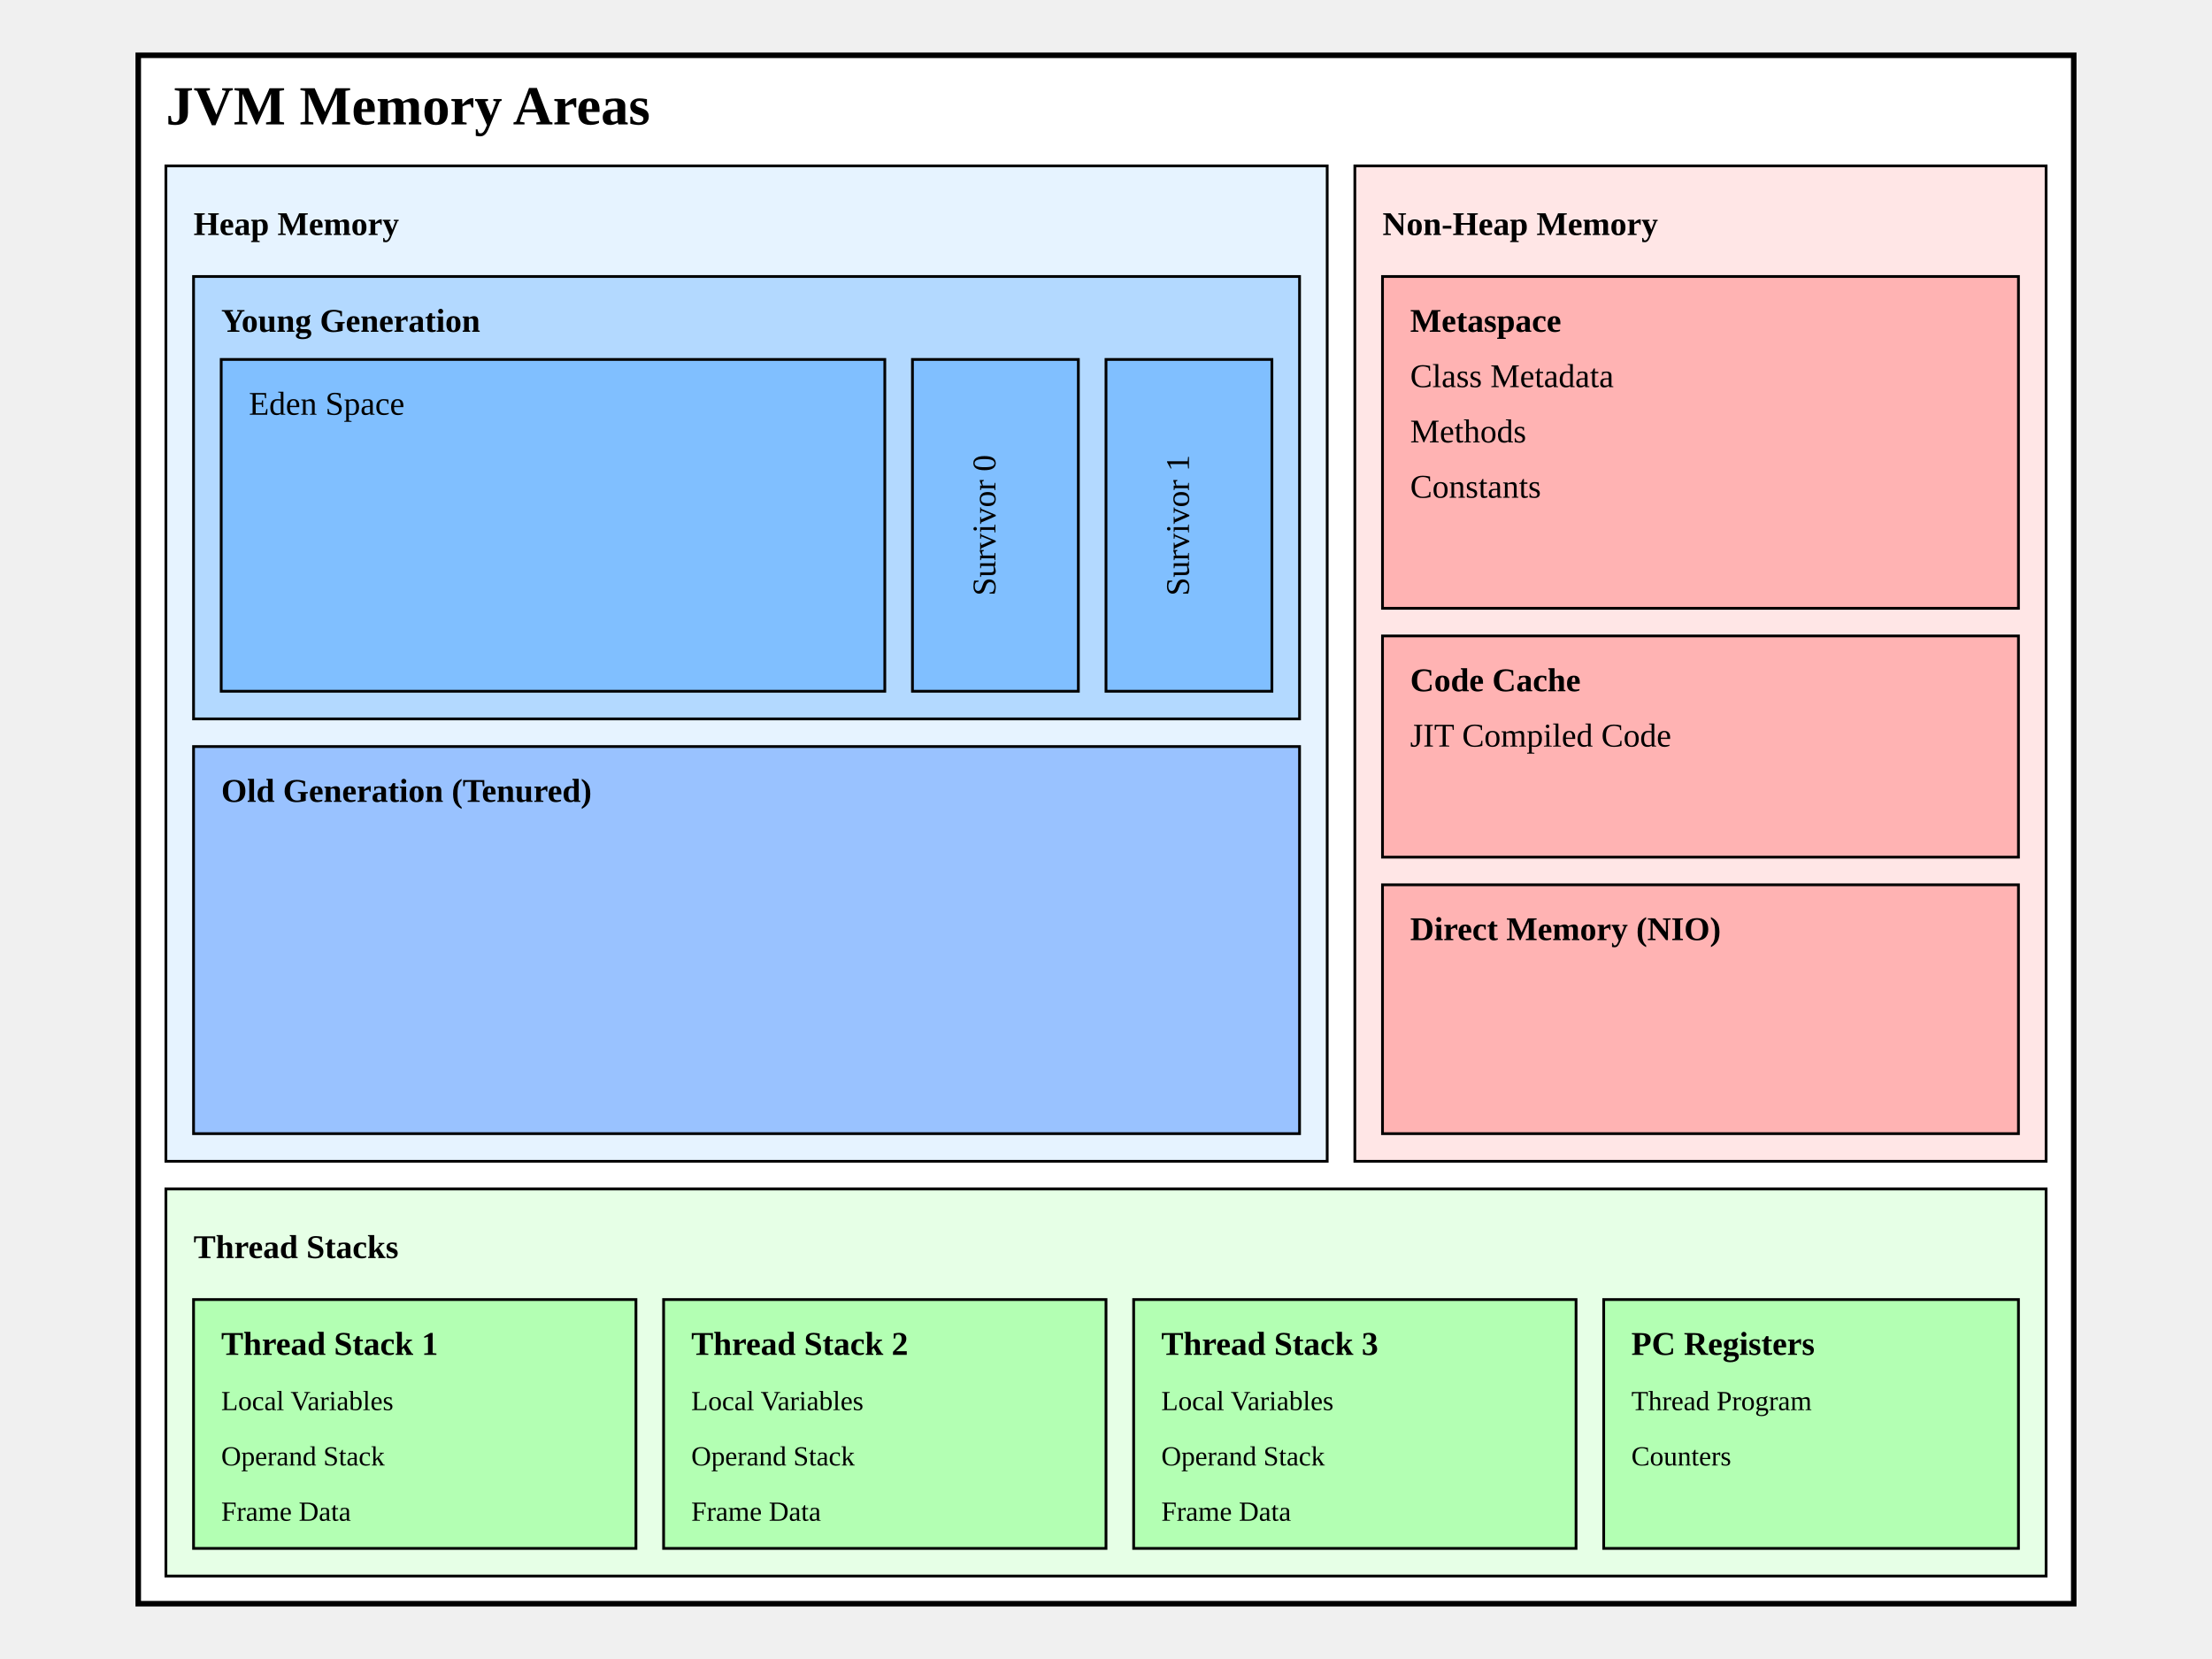
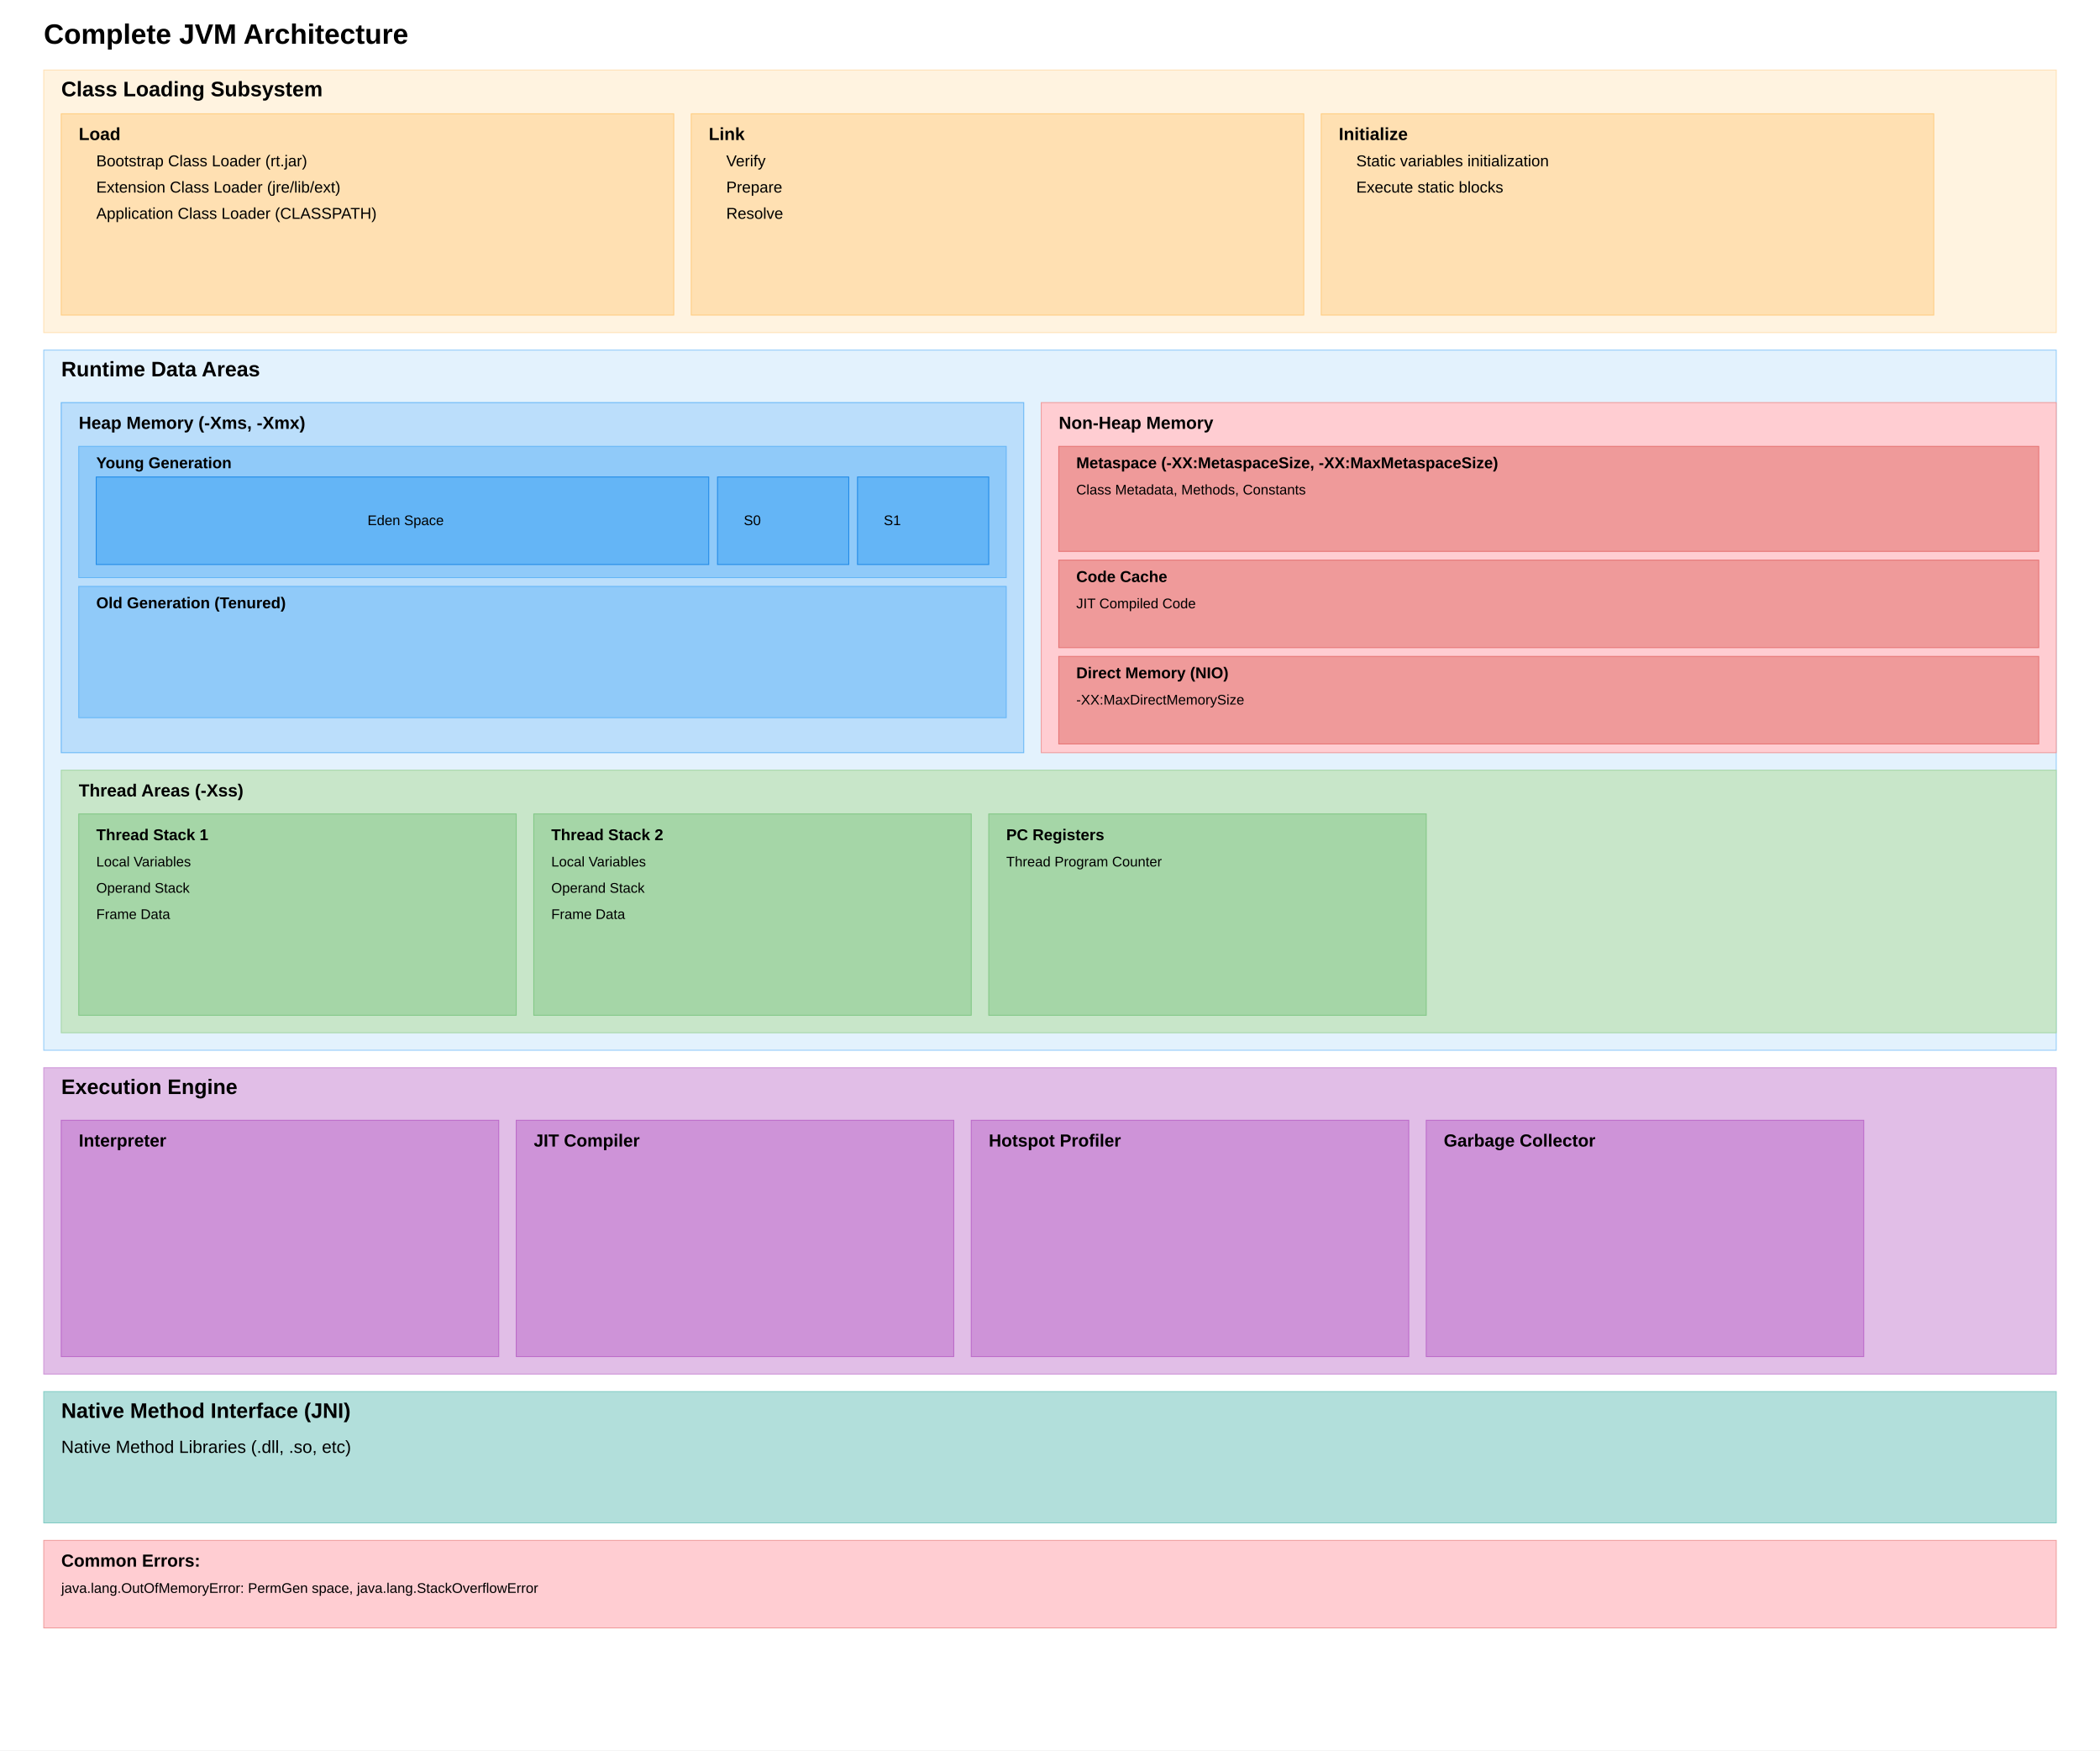
- <svg xmlns="http://www.w3.org/2000/svg" viewBox="0 0 800 600">
-   <rect x="50" y="20" width="700" height="560" fill="white" stroke="#000" stroke-width="2" />
-   <text x="60" y="45" font-size="20" font-weight="bold">JVM Memory Areas</text>
-   <rect x="60" y="60" width="420" height="360" fill="#E6F3FF" stroke="#000" />
-   <text x="70" y="85" font-weight="bold">Heap Memory</text>
-   <rect x="70" y="100" width="400" height="160" fill="#B3D9FF" stroke="#000" />
-   <text x="80" y="120" font-weight="bold">Young Generation</text>
-   <rect x="80" y="130" width="240" height="120" fill="#80BFFF" stroke="#000" />
-   <text x="90" y="150">Eden Space</text>
-   <rect x="330" y="130" width="60" height="120" fill="#80BFFF" stroke="#000" />
-   <text x="360" y="190" text-anchor="middle" transform="rotate(-90 360,190)">Survivor 0</text>
-   <rect x="400" y="130" width="60" height="120" fill="#80BFFF" stroke="#000" />
-   <text x="430" y="190" text-anchor="middle" transform="rotate(-90 430,190)">Survivor 1</text>
-   <rect x="70" y="270" width="400" height="140" fill="#99C2FF" stroke="#000" />
-   <text x="80" y="290" font-weight="bold">Old Generation (Tenured)</text>
-   <rect x="490" y="60" width="250" height="360" fill="#FFE6E6" stroke="#000" />
-   <text x="500" y="85" font-weight="bold">Non-Heap Memory</text>
-   <rect x="500" y="100" width="230" height="120" fill="#FFB3B3" stroke="#000" />
-   <text x="510" y="120" font-weight="bold">Metaspace</text>
-   <text x="510" y="140" font-size="12">Class Metadata</text>
-   <text x="510" y="160" font-size="12">Methods</text>
-   <text x="510" y="180" font-size="12">Constants</text>
-   <rect x="500" y="230" width="230" height="80" fill="#FFB3B3" stroke="#000" />
-   <text x="510" y="250" font-weight="bold">Code Cache</text>
-   <text x="510" y="270" font-size="12">JIT Compiled Code</text>
-   <rect x="500" y="320" width="230" height="90" fill="#FFB3B3" stroke="#000" />
-   <text x="510" y="340" font-weight="bold">Direct Memory (NIO)</text>
-   <rect x="60" y="430" width="680" height="140" fill="#E6FFE6" stroke="#000" />
-   <text x="70" y="455" font-weight="bold">Thread Stacks</text>
-   <rect x="70" y="470" width="160" height="90" fill="#B3FFB3" stroke="#000" />
-   <text x="80" y="490" font-size="12" font-weight="bold">Thread Stack 1</text>
-   <text x="80" y="510" font-size="10">Local Variables</text>
-   <text x="80" y="530" font-size="10">Operand Stack</text>
-   <text x="80" y="550" font-size="10">Frame Data</text>
-   <rect x="240" y="470" width="160" height="90" fill="#B3FFB3" stroke="#000" />
-   <text x="250" y="490" font-size="12" font-weight="bold">Thread Stack 2</text>
-   <text x="250" y="510" font-size="10">Local Variables</text>
-   <text x="250" y="530" font-size="10">Operand Stack</text>
-   <text x="250" y="550" font-size="10">Frame Data</text>
-   <rect x="410" y="470" width="160" height="90" fill="#B3FFB3" stroke="#000" />
-   <text x="420" y="490" font-size="12" font-weight="bold">Thread Stack 3</text>
-   <text x="420" y="510" font-size="10">Local Variables</text>
-   <text x="420" y="530" font-size="10">Operand Stack</text>
-   <text x="420" y="550" font-size="10">Frame Data</text>
-   <rect x="580" y="470" width="150" height="90" fill="#B3FFB3" stroke="#000" />
-   <text x="590" y="490" font-size="12" font-weight="bold">PC Registers</text>
-   <text x="590" y="510" font-size="10">Thread Program</text>
-   <text x="590" y="530" font-size="10">Counters</text>
+ <svg xmlns="http://www.w3.org/2000/svg" viewBox="0 0 2400 2000">
+   <rect x="0" y="0" width="2400" height="2000" fill="white" />
+   <text x="50" y="50" font-family="Arial" font-size="32" font-weight="bold">Complete JVM Architecture</text>
+   <rect x="50" y="80" width="2300" height="300" fill="#fff3e0" stroke="#ffe0b2" />
+   <text x="70" y="110" font-family="Arial" font-size="24" font-weight="bold">Class Loading Subsystem</text>
+   <rect x="70" y="130" width="700" height="230" fill="#ffe0b2" stroke="#ffcc80" />
+   <text x="90" y="160" font-family="Arial" font-size="20" font-weight="bold">Load</text>
+   <text x="110" y="190" font-family="Arial" font-size="18">Bootstrap Class Loader (rt.jar)</text>
+   <text x="110" y="220" font-family="Arial" font-size="18">Extension Class Loader (jre/lib/ext)</text>
+   <text x="110" y="250" font-family="Arial" font-size="18">Application Class Loader (CLASSPATH)</text>
+   <rect x="790" y="130" width="700" height="230" fill="#ffe0b2" stroke="#ffcc80" />
+   <text x="810" y="160" font-family="Arial" font-size="20" font-weight="bold">Link</text>
+   <text x="830" y="190" font-family="Arial" font-size="18">Verify</text>
+   <text x="830" y="220" font-family="Arial" font-size="18">Prepare</text>
+   <text x="830" y="250" font-family="Arial" font-size="18">Resolve</text>
+   <rect x="1510" y="130" width="700" height="230" fill="#ffe0b2" stroke="#ffcc80" />
+   <text x="1530" y="160" font-family="Arial" font-size="20" font-weight="bold">Initialize</text>
+   <text x="1550" y="190" font-family="Arial" font-size="18">Static variables initialization</text>
+   <text x="1550" y="220" font-family="Arial" font-size="18">Execute static blocks</text>
+   <rect x="50" y="400" width="2300" height="800" fill="#e3f2fd" stroke="#90caf9" />
+   <text x="70" y="430" font-family="Arial" font-size="24" font-weight="bold">Runtime Data Areas</text>
+   <rect x="70" y="460" width="1100" height="400" fill="#bbdefb" stroke="#64b5f6" />
+   <text x="90" y="490" font-family="Arial" font-size="20" font-weight="bold">Heap Memory (-Xms, -Xmx)</text>
+   <rect x="90" y="510" width="1060" height="150" fill="#90caf9" stroke="#64b5f6" />
+   <text x="110" y="535" font-family="Arial" font-size="18" font-weight="bold">Young Generation</text>
+   <rect x="110" y="545" width="700" height="100" fill="#64b5f6" stroke="#1e88e5" />
+   <text x="420" y="600" font-family="Arial" font-size="16">Eden Space</text>
+   <rect x="820" y="545" width="150" height="100" fill="#64b5f6" stroke="#1e88e5" />
+   <text x="850" y="600" font-family="Arial" font-size="16">S0</text>
+   <rect x="980" y="545" width="150" height="100" fill="#64b5f6" stroke="#1e88e5" />
+   <text x="1010" y="600" font-family="Arial" font-size="16">S1</text>
+   <rect x="90" y="670" width="1060" height="150" fill="#90caf9" stroke="#64b5f6" />
+   <text x="110" y="695" font-family="Arial" font-size="18" font-weight="bold">Old Generation (Tenured)</text>
+   <rect x="1190" y="460" width="1160" height="400" fill="#ffcdd2" stroke="#ef9a9a" />
+   <text x="1210" y="490" font-family="Arial" font-size="20" font-weight="bold">Non-Heap Memory</text>
+   <rect x="1210" y="510" width="1120" height="120" fill="#ef9a9a" stroke="#e57373" />
+   <text x="1230" y="535" font-family="Arial" font-size="18" font-weight="bold">Metaspace (-XX:MetaspaceSize, -XX:MaxMetaspaceSize)</text>
+   <text x="1230" y="565" font-family="Arial" font-size="16">Class Metadata, Methods, Constants</text>
+   <rect x="1210" y="640" width="1120" height="100" fill="#ef9a9a" stroke="#e57373" />
+   <text x="1230" y="665" font-family="Arial" font-size="18" font-weight="bold">Code Cache</text>
+   <text x="1230" y="695" font-family="Arial" font-size="16">JIT Compiled Code</text>
+   <rect x="1210" y="750" width="1120" height="100" fill="#ef9a9a" stroke="#e57373" />
+   <text x="1230" y="775" font-family="Arial" font-size="18" font-weight="bold">Direct Memory (NIO)</text>
+   <text x="1230" y="805" font-family="Arial" font-size="16">-XX:MaxDirectMemorySize</text>
+   <rect x="70" y="880" width="2280" height="300" fill="#c8e6c9" stroke="#a5d6a7" />
+   <text x="90" y="910" font-family="Arial" font-size="20" font-weight="bold">Thread Areas (-Xss)</text>
+   <rect x="90" y="930" width="500" height="230" fill="#a5d6a7" stroke="#81c784" />
+   <text x="110" y="960" font-family="Arial" font-size="18" font-weight="bold">Thread Stack 1</text>
+   <text x="110" y="990" font-family="Arial" font-size="16">Local Variables</text>
+   <text x="110" y="1020" font-family="Arial" font-size="16">Operand Stack</text>
+   <text x="110" y="1050" font-family="Arial" font-size="16">Frame Data</text>
+   <rect x="610" y="930" width="500" height="230" fill="#a5d6a7" stroke="#81c784" />
+   <text x="630" y="960" font-family="Arial" font-size="18" font-weight="bold">Thread Stack 2</text>
+   <text x="630" y="990" font-family="Arial" font-size="16">Local Variables</text>
+   <text x="630" y="1020" font-family="Arial" font-size="16">Operand Stack</text>
+   <text x="630" y="1050" font-family="Arial" font-size="16">Frame Data</text>
+   <rect x="1130" y="930" width="500" height="230" fill="#a5d6a7" stroke="#81c784" />
+   <text x="1150" y="960" font-family="Arial" font-size="18" font-weight="bold">PC Registers</text>
+   <text x="1150" y="990" font-family="Arial" font-size="16">Thread Program Counter</text>
+   <rect x="50" y="1220" width="2300" height="350" fill="#e1bee7" stroke="#ce93d8" />
+   <text x="70" y="1250" font-family="Arial" font-size="24" font-weight="bold">Execution Engine</text>
+   <rect x="70" y="1280" width="500" height="270" fill="#ce93d8" stroke="#ba68c8" />
+   <text x="90" y="1310" font-family="Arial" font-size="20" font-weight="bold">Interpreter</text>
+   <rect x="590" y="1280" width="500" height="270" fill="#ce93d8" stroke="#ba68c8" />
+   <text x="610" y="1310" font-family="Arial" font-size="20" font-weight="bold">JIT Compiler</text>
+   <rect x="1110" y="1280" width="500" height="270" fill="#ce93d8" stroke="#ba68c8" />
+   <text x="1130" y="1310" font-family="Arial" font-size="20" font-weight="bold">Hotspot Profiler</text>
+   <rect x="1630" y="1280" width="500" height="270" fill="#ce93d8" stroke="#ba68c8" />
+   <text x="1650" y="1310" font-family="Arial" font-size="20" font-weight="bold">Garbage Collector</text>
+   <rect x="50" y="1590" width="2300" height="150" fill="#b2dfdb" stroke="#80cbc4" />
+   <text x="70" y="1620" font-family="Arial" font-size="24" font-weight="bold">Native Method Interface (JNI)</text>
+   <text x="70" y="1660" font-family="Arial" font-size="20">Native Method Libraries (.dll, .so, etc)</text>
+   <rect x="50" y="1760" width="2300" height="100" fill="#ffcdd2" stroke="#ef9a9a" />
+   <text x="70" y="1790" font-family="Arial" font-size="20" font-weight="bold">Common Errors:</text>
+   <text x="70" y="1820" font-family="Arial" font-size="16">java.lang.OutOfMemoryError: PermGen space, java.lang.StackOverflowError</text>
</svg>
